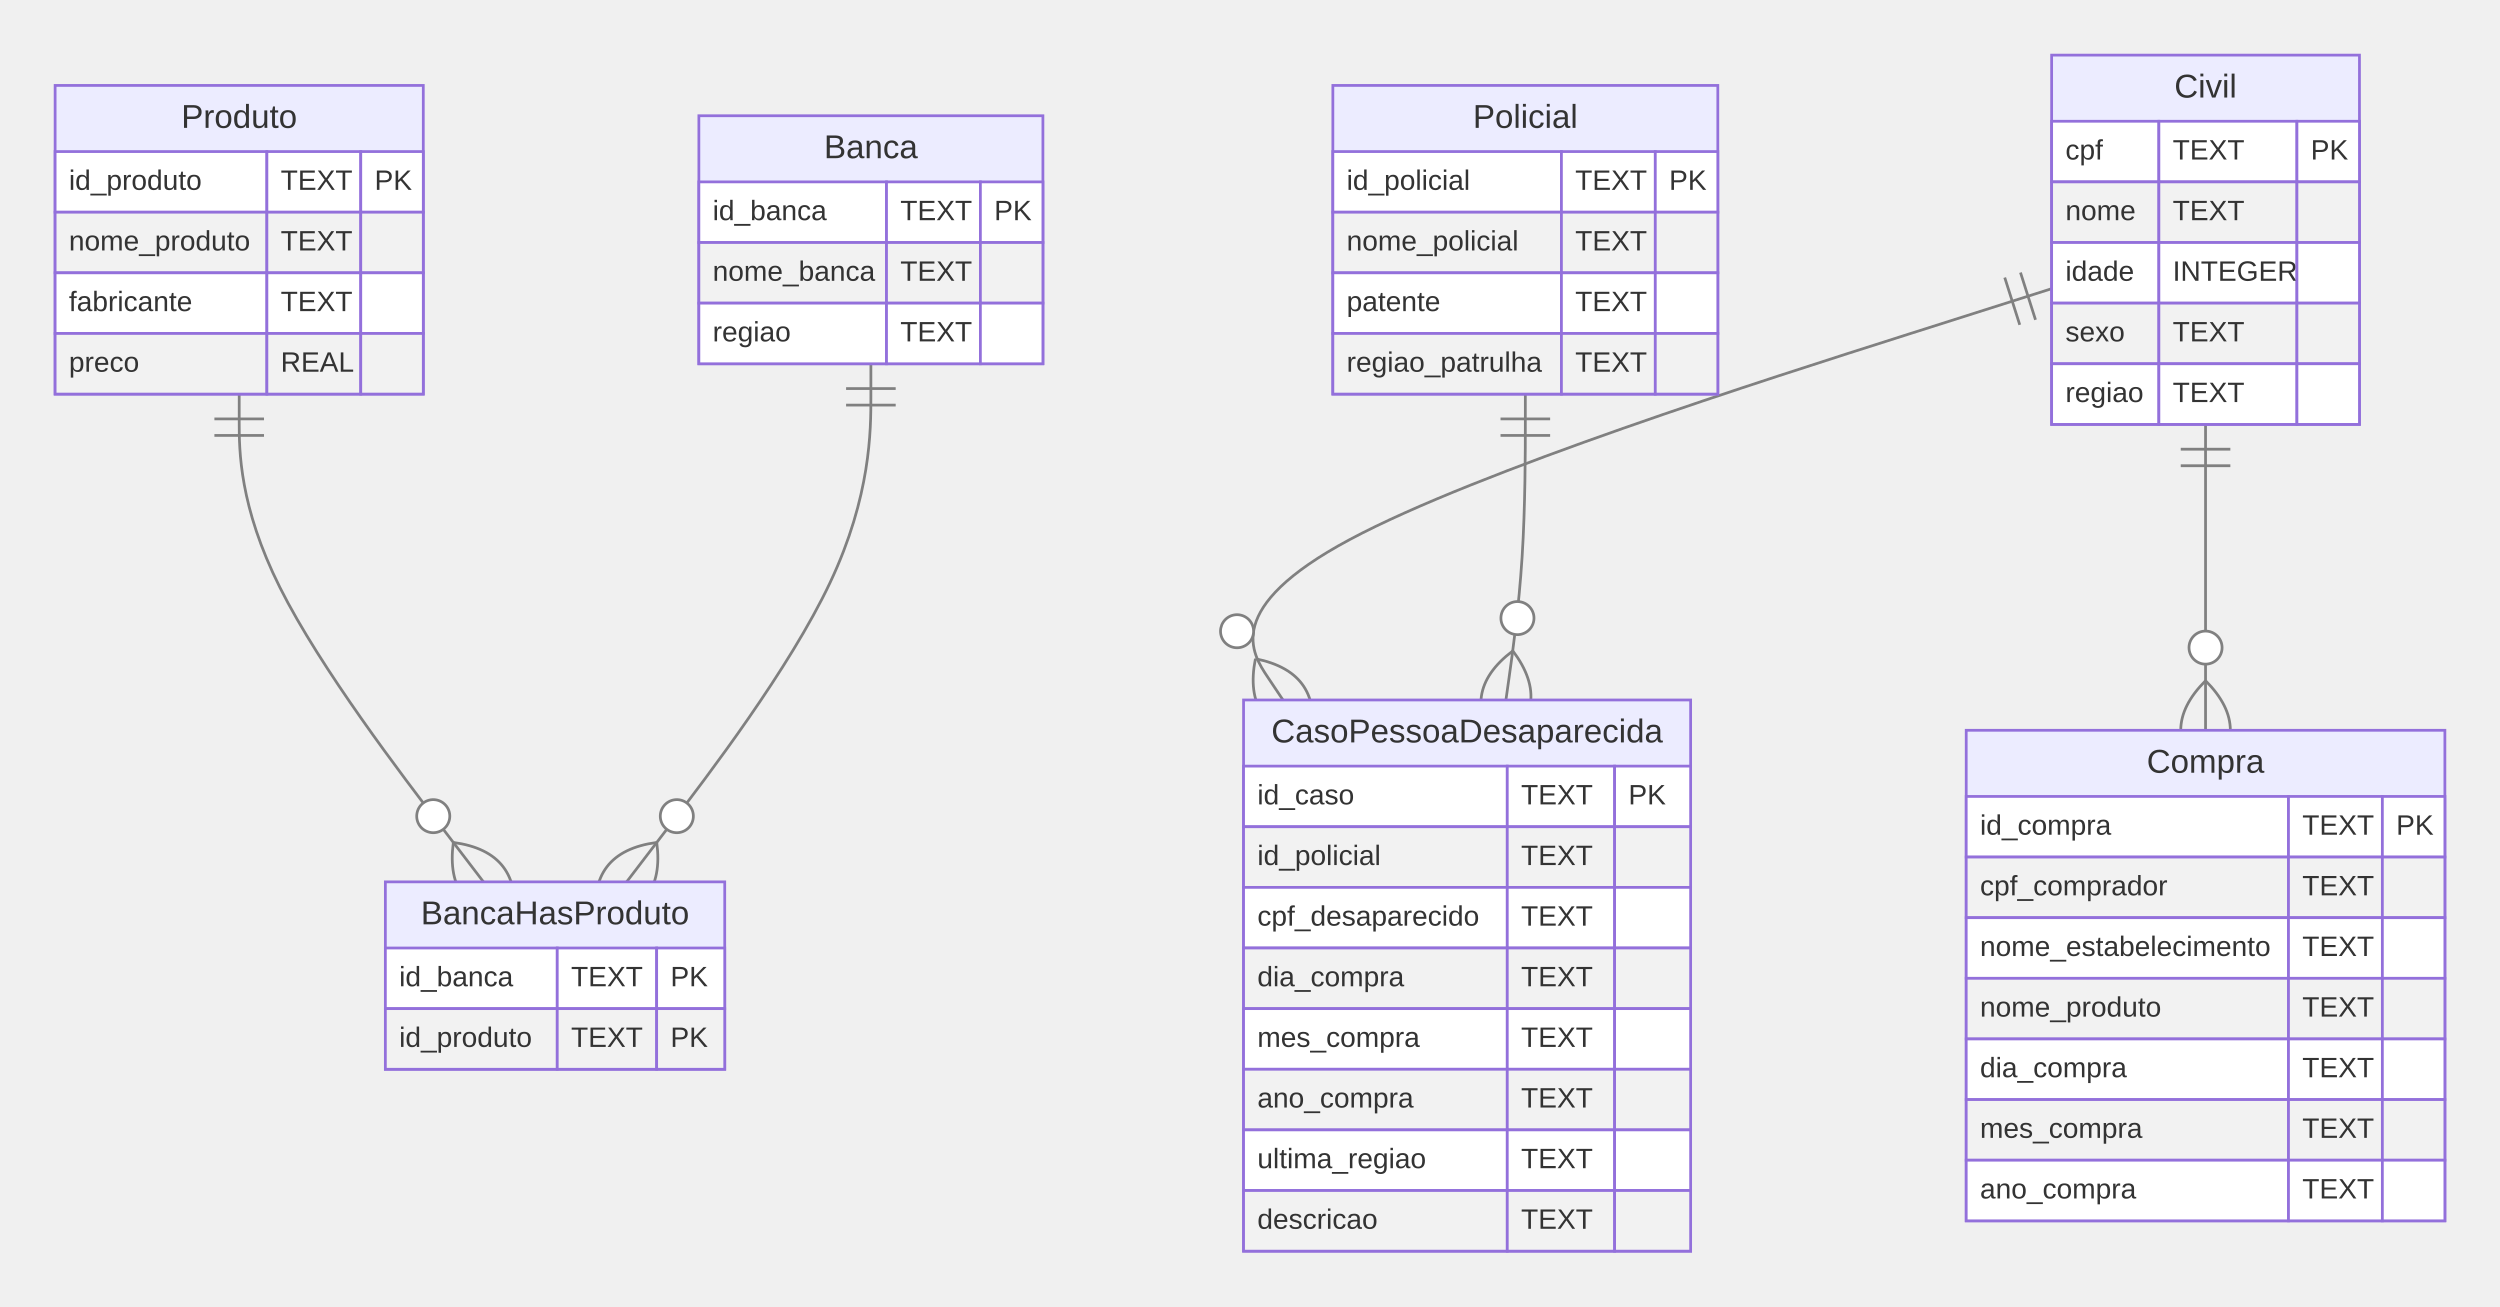
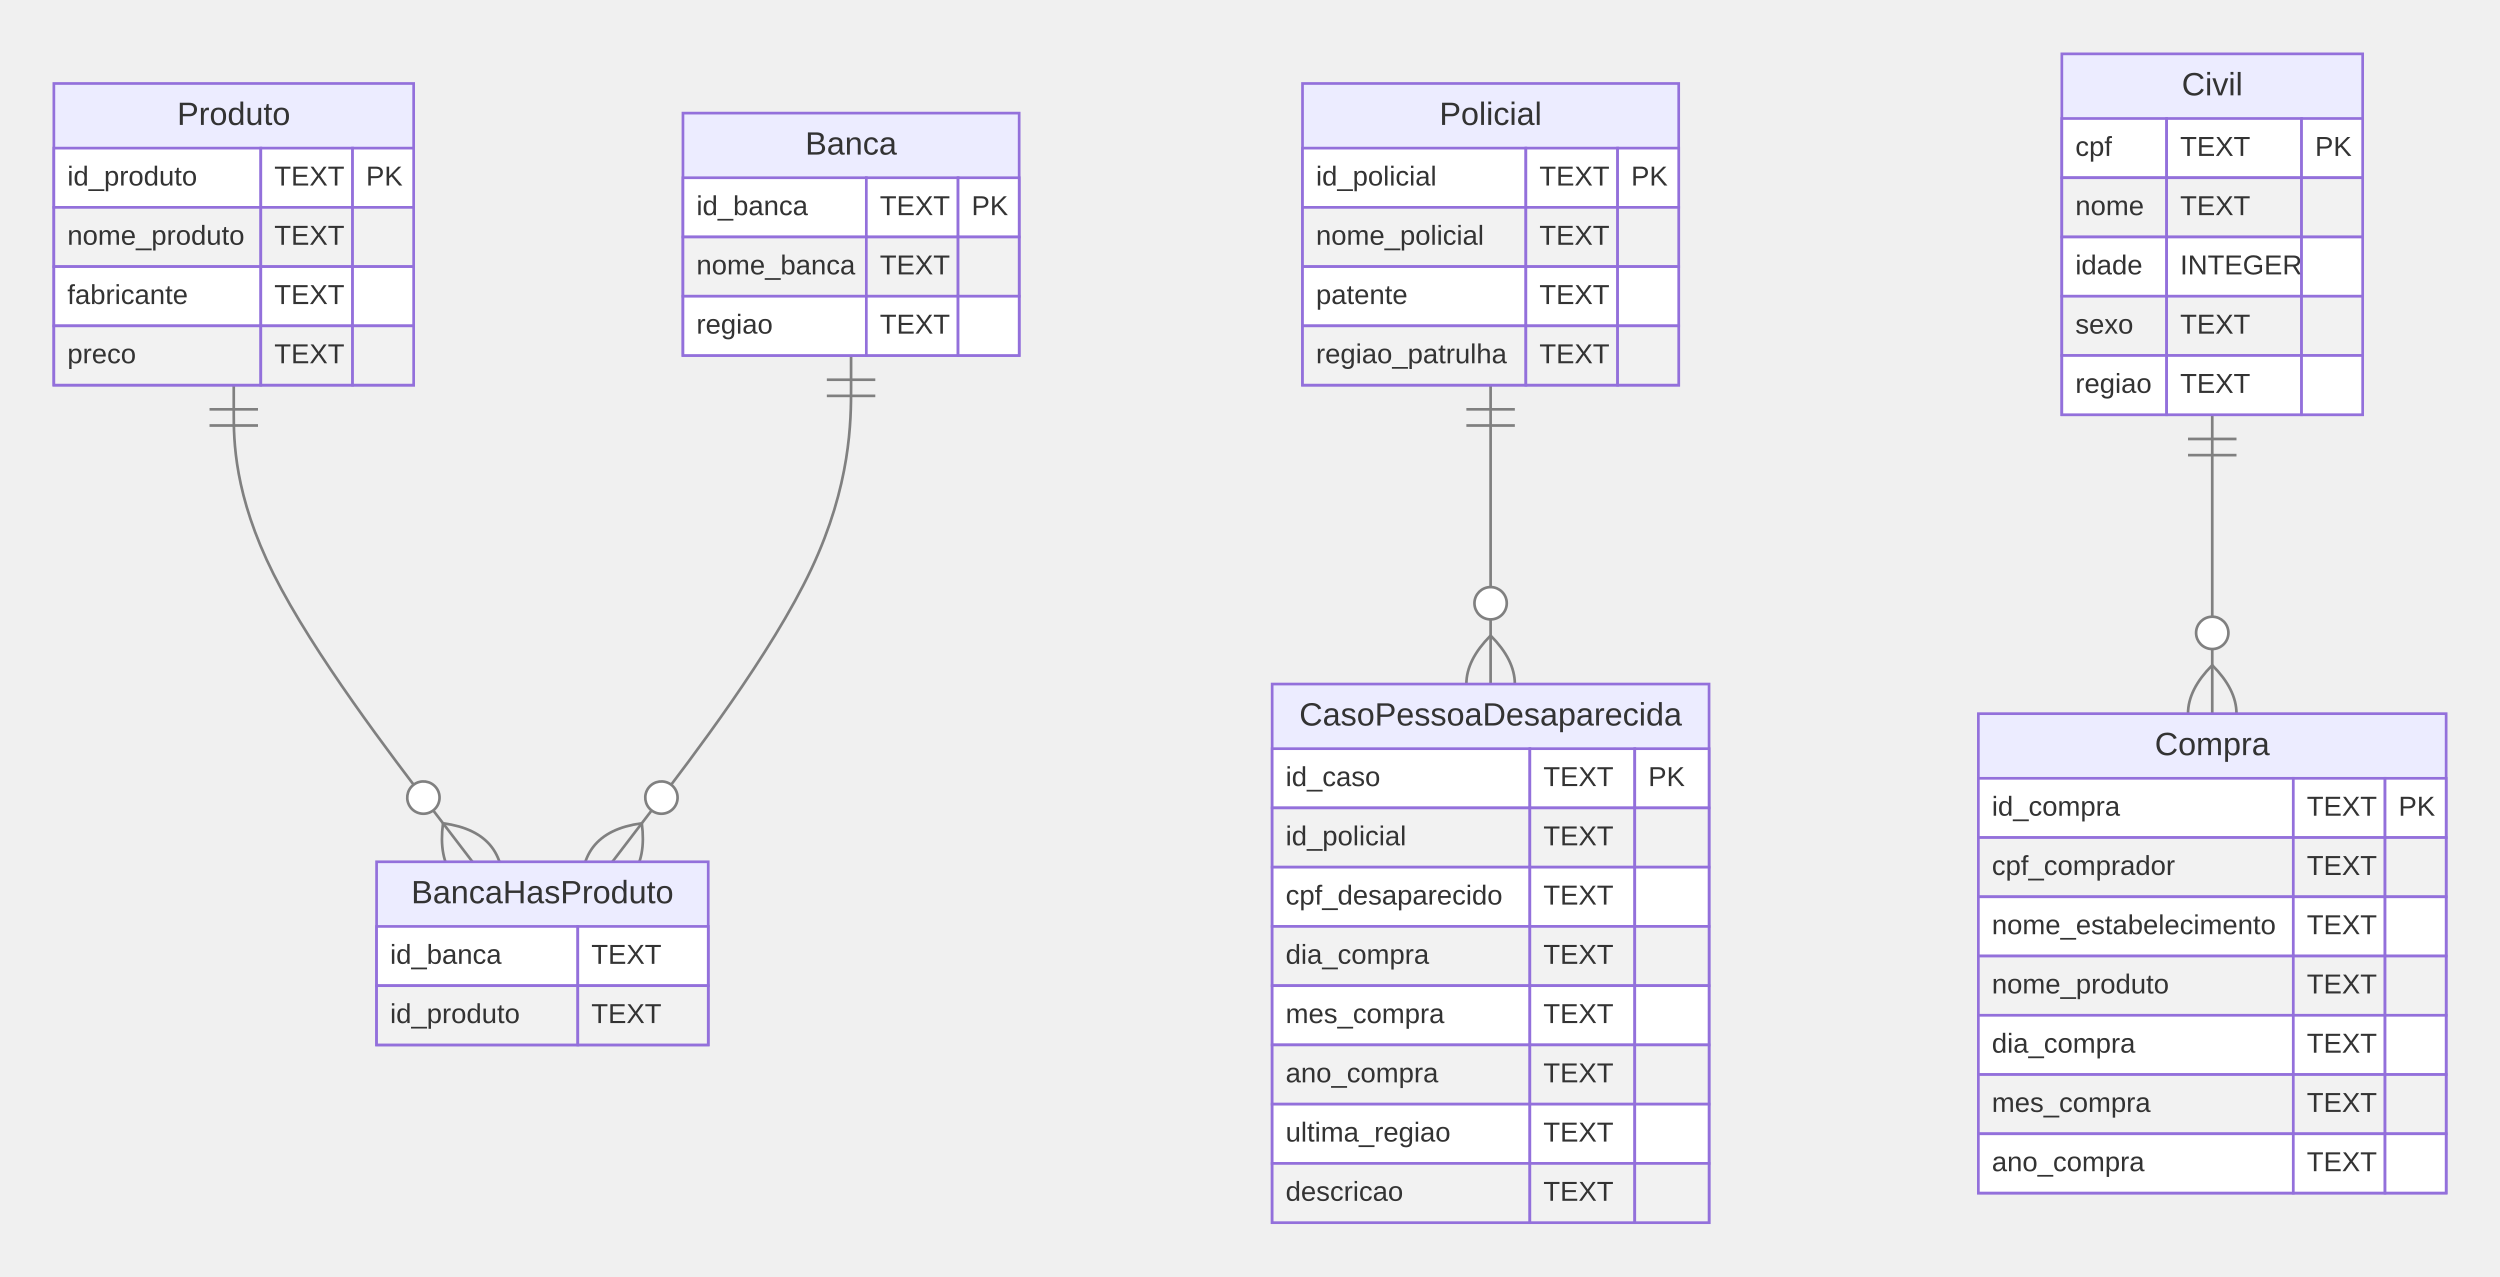
- <svg xmlns="http://www.w3.org/2000/svg" aria-roledescription="er" role="graphics-document document" viewBox="0 0 907.17 474" style="max-width: 907.17px;" width="100%" id="mermaid-1718038043546">
-   <style>#mermaid-1718038043546{font-family:"trebuchet ms",verdana,arial,sans-serif;font-size:16px;fill:#333;}#mermaid-1718038043546 .error-icon{fill:#552222;}#mermaid-1718038043546 .error-text{fill:#552222;stroke:#552222;}#mermaid-1718038043546 .edge-thickness-normal{stroke-width:2px;}#mermaid-1718038043546 .edge-thickness-thick{stroke-width:3.5px;}#mermaid-1718038043546 .edge-pattern-solid{stroke-dasharray:0;}#mermaid-1718038043546 .edge-pattern-dashed{stroke-dasharray:3;}#mermaid-1718038043546 .edge-pattern-dotted{stroke-dasharray:2;}#mermaid-1718038043546 .marker{fill:#333333;stroke:#333333;}#mermaid-1718038043546 .marker.cross{stroke:#333333;}#mermaid-1718038043546 svg{font-family:"trebuchet ms",verdana,arial,sans-serif;font-size:16px;}#mermaid-1718038043546 .entityBox{fill:#ECECFF;stroke:#9370DB;}#mermaid-1718038043546 .attributeBoxOdd{fill:#ffffff;stroke:#9370DB;}#mermaid-1718038043546 .attributeBoxEven{fill:#f2f2f2;stroke:#9370DB;}#mermaid-1718038043546 .relationshipLabelBox{fill:hsl(80, 100%, 96.275%);opacity:0.7;background-color:hsl(80, 100%, 96.275%);}#mermaid-1718038043546 .relationshipLabelBox rect{opacity:0.5;}#mermaid-1718038043546 .relationshipLine{stroke:#333333;}#mermaid-1718038043546 .entityTitleText{text-anchor:middle;font-size:18px;fill:#333;}#mermaid-1718038043546 #MD_PARENT_START{fill:#f5f5f5!important;stroke:#333333!important;stroke-width:1;}#mermaid-1718038043546 #MD_PARENT_END{fill:#f5f5f5!important;stroke:#333333!important;stroke-width:1;}#mermaid-1718038043546 :root{--mermaid-font-family:"trebuchet ms",verdana,arial,sans-serif;}</style>
+ <svg xmlns="http://www.w3.org/2000/svg" aria-roledescription="er" role="graphics-document document" viewBox="0 0 928.302 474" style="max-width: 928.302px;" width="100%" id="mermaid-1718117311743">
+   <style>#mermaid-1718117311743{font-family:"trebuchet ms",verdana,arial,sans-serif;font-size:16px;fill:#333;}#mermaid-1718117311743 .error-icon{fill:#552222;}#mermaid-1718117311743 .error-text{fill:#552222;stroke:#552222;}#mermaid-1718117311743 .edge-thickness-normal{stroke-width:2px;}#mermaid-1718117311743 .edge-thickness-thick{stroke-width:3.5px;}#mermaid-1718117311743 .edge-pattern-solid{stroke-dasharray:0;}#mermaid-1718117311743 .edge-pattern-dashed{stroke-dasharray:3;}#mermaid-1718117311743 .edge-pattern-dotted{stroke-dasharray:2;}#mermaid-1718117311743 .marker{fill:#333333;stroke:#333333;}#mermaid-1718117311743 .marker.cross{stroke:#333333;}#mermaid-1718117311743 svg{font-family:"trebuchet ms",verdana,arial,sans-serif;font-size:16px;}#mermaid-1718117311743 .entityBox{fill:#ECECFF;stroke:#9370DB;}#mermaid-1718117311743 .attributeBoxOdd{fill:#ffffff;stroke:#9370DB;}#mermaid-1718117311743 .attributeBoxEven{fill:#f2f2f2;stroke:#9370DB;}#mermaid-1718117311743 .relationshipLabelBox{fill:hsl(80, 100%, 96.275%);opacity:0.7;background-color:hsl(80, 100%, 96.275%);}#mermaid-1718117311743 .relationshipLabelBox rect{opacity:0.5;}#mermaid-1718117311743 .relationshipLine{stroke:#333333;}#mermaid-1718117311743 .entityTitleText{text-anchor:middle;font-size:18px;fill:#333;}#mermaid-1718117311743 #MD_PARENT_START{fill:#f5f5f5!important;stroke:#333333!important;stroke-width:1;}#mermaid-1718117311743 #MD_PARENT_END{fill:#f5f5f5!important;stroke:#333333!important;stroke-width:1;}#mermaid-1718117311743 :root{--mermaid-font-family:"trebuchet ms",verdana,arial,sans-serif;}</style>
  <g />
  <defs>
    <marker orient="auto" markerHeight="240" markerWidth="190" refY="7" refX="0" id="MD_PARENT_START">
      <path d="M 18,7 L9,13 L1,7 L9,1 Z" />
    </marker>
  </defs>
  <defs>
    <marker orient="auto" markerHeight="28" markerWidth="20" refY="7" refX="19" id="MD_PARENT_END">
      <path d="M 18,7 L9,13 L1,7 L9,1 Z" />
    </marker>
  </defs>
  <defs>
    <marker orient="auto" markerHeight="18" markerWidth="18" refY="9" refX="0" id="ONLY_ONE_START">
      <path d="M9,0 L9,18 M15,0 L15,18" fill="none" stroke="gray" />
    </marker>
  </defs>
  <defs>
    <marker orient="auto" markerHeight="18" markerWidth="18" refY="9" refX="18" id="ONLY_ONE_END">
      <path d="M3,0 L3,18 M9,0 L9,18" fill="none" stroke="gray" />
    </marker>
  </defs>
  <defs>
    <marker orient="auto" markerHeight="18" markerWidth="30" refY="9" refX="0" id="ZERO_OR_ONE_START">
      <circle r="6" cy="9" cx="21" fill="white" stroke="gray" />
      <path d="M9,0 L9,18" fill="none" stroke="gray" />
    </marker>
  </defs>
  <defs>
    <marker orient="auto" markerHeight="18" markerWidth="30" refY="9" refX="30" id="ZERO_OR_ONE_END">
      <circle r="6" cy="9" cx="9" fill="white" stroke="gray" />
      <path d="M21,0 L21,18" fill="none" stroke="gray" />
    </marker>
  </defs>
  <defs>
    <marker orient="auto" markerHeight="36" markerWidth="45" refY="18" refX="18" id="ONE_OR_MORE_START">
      <path d="M0,18 Q 18,0 36,18 Q 18,36 0,18 M42,9 L42,27" fill="none" stroke="gray" />
    </marker>
  </defs>
  <defs>
    <marker orient="auto" markerHeight="36" markerWidth="45" refY="18" refX="27" id="ONE_OR_MORE_END">
      <path d="M3,9 L3,27 M9,18 Q27,0 45,18 Q27,36 9,18" fill="none" stroke="gray" />
    </marker>
  </defs>
  <defs>
    <marker orient="auto" markerHeight="36" markerWidth="57" refY="18" refX="18" id="ZERO_OR_MORE_START">
      <circle r="6" cy="18" cx="48" fill="white" stroke="gray" />
      <path d="M0,18 Q18,0 36,18 Q18,36 0,18" fill="none" stroke="gray" />
    </marker>
  </defs>
  <defs>
    <marker orient="auto" markerHeight="36" markerWidth="57" refY="18" refX="39" id="ZERO_OR_MORE_END">
      <circle r="6" cy="18" cx="9" fill="white" stroke="gray" />
      <path d="M21,18 Q39,0 57,18 Q39,36 21,18" fill="none" stroke="gray" />
    </marker>
  </defs>
-   <path style="stroke: gray; fill: none;" marker-start="url(#ONLY_ONE_START)" marker-end="url(#ZERO_OR_MORE_END)" d="M800.322,154L800.322,162.333C800.322,170.667,800.322,187.333,800.322,205.833C800.322,224.333,800.322,244.667,800.322,254.833L800.322,265" class="er relationshipLine" />
+   <path style="stroke: gray; fill: none;" marker-start="url(#ONLY_ONE_START)" marker-end="url(#ZERO_OR_MORE_END)" d="M821.455,154L821.455,162.333C821.455,170.667,821.455,187.333,821.455,205.833C821.455,224.333,821.455,244.667,821.455,254.833L821.455,265" class="er relationshipLine" />
  <path style="stroke: gray; fill: none;" marker-start="url(#ONLY_ONE_START)" marker-end="url(#ZERO_OR_MORE_END)" d="M86.799,143L86.799,153.167C86.799,163.333,86.799,183.667,101.57,213.167C116.342,242.667,145.886,281.333,160.658,300.667L175.43,320" class="er relationshipLine" />
  <path style="stroke: gray; fill: none;" marker-start="url(#ONLY_ONE_START)" marker-end="url(#ZERO_OR_MORE_END)" d="M316.018,132L316.018,144C316.018,156,316.018,180,301.246,211.333C286.474,242.667,256.93,281.333,242.158,300.667L227.386,320" class="er relationshipLine" />
-   <path style="stroke: gray; fill: none;" marker-start="url(#ONLY_ONE_START)" marker-end="url(#ZERO_OR_MORE_END)" d="M744.473,104.748L692.42,121.29C640.366,137.832,536.259,170.916,489.772,195.791C443.286,220.667,454.42,237.333,459.988,245.667L465.555,254" class="er relationshipLine" />
-   <path style="stroke: gray; fill: none;" marker-start="url(#ONLY_ONE_START)" marker-end="url(#ZERO_OR_MORE_END)" d="M553.494,143L553.494,153.167C553.494,163.333,553.494,183.667,552.32,202.167C551.146,220.667,548.798,237.333,547.624,245.667L546.45,254" class="er relationshipLine" />
+   <path style="stroke: gray; fill: none;" marker-start="url(#ONLY_ONE_START)" marker-end="url(#ZERO_OR_MORE_END)" d="M553.494,143L553.494,153.167C553.494,163.333,553.494,183.667,553.494,202.167C553.494,220.667,553.494,237.333,553.494,245.667L553.494,254" class="er relationshipLine" />
  <g transform="translate(253.597,42 )" id="entity-Banca-3b16b134-4c44-59a4-8df2-2fe32b88624b">
    <rect height="90" width="124.841" y="0" x="0" class="er entityBox" />
    <text transform="translate(62.4207,12)" style="dominant-baseline: middle; text-anchor: middle; font-size: 12px;" y="0" x="0" id="text-entity-Banca-3b16b134-4c44-59a4-8df2-2fe32b88624b" class="er entityLabel">Banca</text>
    <rect height="22" width="68.091" y="24" x="0" class="er attributeBoxOdd" />
    <text transform="translate(5,35)" style="dominant-baseline: middle; font-size: 10.2px;" y="0" x="0" id="text-entity-Banca-3b16b134-4c44-59a4-8df2-2fe32b88624b-attr-1-type" class="er entityLabel">id_banca</text>
    <rect height="22" width="34.063" y="24" x="68.091" class="er attributeBoxOdd" />
    <text transform="translate(73.09065,35)" style="dominant-baseline: middle; font-size: 10.2px;" y="0" x="0" id="text-entity-Banca-3b16b134-4c44-59a4-8df2-2fe32b88624b-attr-1-name" class="er entityLabel">TEXT</text>
    <rect height="22" width="22.688" y="24" x="102.154" class="er attributeBoxOdd" />
    <text transform="translate(107.1537,35)" style="dominant-baseline: middle; font-size: 10.2px;" y="0" x="0" id="text-entity-Banca-3b16b134-4c44-59a4-8df2-2fe32b88624b-attr-1-key" class="er entityLabel">PK</text>
    <rect height="22" width="68.091" y="46" x="0" class="er attributeBoxEven" />
    <text transform="translate(5,57)" style="dominant-baseline: middle; font-size: 10.2px;" y="0" x="0" id="text-entity-Banca-3b16b134-4c44-59a4-8df2-2fe32b88624b-attr-2-type" class="er entityLabel">nome_banca</text>
    <rect height="22" width="34.063" y="46" x="68.091" class="er attributeBoxEven" />
    <text transform="translate(73.09065,57)" style="dominant-baseline: middle; font-size: 10.2px;" y="0" x="0" id="text-entity-Banca-3b16b134-4c44-59a4-8df2-2fe32b88624b-attr-2-name" class="er entityLabel">TEXT</text>
    <rect height="22" width="22.688" y="46" x="102.154" class="er attributeBoxEven" />
    <text transform="translate(107.1537,57)" style="dominant-baseline: middle; font-size: 10.2px;" y="0" x="0" id="text-entity-Banca-3b16b134-4c44-59a4-8df2-2fe32b88624b-attr-2-key" class="er entityLabel" />
    <rect height="22" width="68.091" y="68" x="0" class="er attributeBoxOdd" />
    <text transform="translate(5,79)" style="dominant-baseline: middle; font-size: 10.2px;" y="0" x="0" id="text-entity-Banca-3b16b134-4c44-59a4-8df2-2fe32b88624b-attr-3-type" class="er entityLabel">regiao</text>
    <rect height="22" width="34.063" y="68" x="68.091" class="er attributeBoxOdd" />
    <text transform="translate(73.09065,79)" style="dominant-baseline: middle; font-size: 10.2px;" y="0" x="0" id="text-entity-Banca-3b16b134-4c44-59a4-8df2-2fe32b88624b-attr-3-name" class="er entityLabel">TEXT</text>
    <rect height="22" width="22.688" y="68" x="102.154" class="er attributeBoxOdd" />
    <text transform="translate(107.1537,79)" style="dominant-baseline: middle; font-size: 10.2px;" y="0" x="0" id="text-entity-Banca-3b16b134-4c44-59a4-8df2-2fe32b88624b-attr-3-key" class="er entityLabel" />
  </g>
  <g transform="translate(20,31 )" id="entity-Produto-912dcf5c-6bdf-52d4-a960-09ae855ca7b5">
    <rect height="112" width="133.597" y="0" x="0" class="er entityBox" />
    <text transform="translate(66.79852,12)" style="dominant-baseline: middle; text-anchor: middle; font-size: 12px;" y="0" x="0" id="text-entity-Produto-912dcf5c-6bdf-52d4-a960-09ae855ca7b5" class="er entityLabel">Produto</text>
    <rect height="22" width="76.846" y="24" x="0" class="er attributeBoxOdd" />
    <text transform="translate(5,35)" style="dominant-baseline: middle; font-size: 10.2px;" y="0" x="0" id="text-entity-Produto-912dcf5c-6bdf-52d4-a960-09ae855ca7b5-attr-1-type" class="er entityLabel">id_produto</text>
    <rect height="22" width="34.063" y="24" x="76.846" class="er attributeBoxOdd" />
    <text transform="translate(81.8463,35)" style="dominant-baseline: middle; font-size: 10.2px;" y="0" x="0" id="text-entity-Produto-912dcf5c-6bdf-52d4-a960-09ae855ca7b5-attr-1-name" class="er entityLabel">TEXT</text>
    <rect height="22" width="22.688" y="24" x="110.909" class="er attributeBoxOdd" />
    <text transform="translate(115.9094,35)" style="dominant-baseline: middle; font-size: 10.2px;" y="0" x="0" id="text-entity-Produto-912dcf5c-6bdf-52d4-a960-09ae855ca7b5-attr-1-key" class="er entityLabel">PK</text>
    <rect height="22" width="76.846" y="46" x="0" class="er attributeBoxEven" />
    <text transform="translate(5,57)" style="dominant-baseline: middle; font-size: 10.2px;" y="0" x="0" id="text-entity-Produto-912dcf5c-6bdf-52d4-a960-09ae855ca7b5-attr-2-type" class="er entityLabel">nome_produto</text>
    <rect height="22" width="34.063" y="46" x="76.846" class="er attributeBoxEven" />
    <text transform="translate(81.8463,57)" style="dominant-baseline: middle; font-size: 10.2px;" y="0" x="0" id="text-entity-Produto-912dcf5c-6bdf-52d4-a960-09ae855ca7b5-attr-2-name" class="er entityLabel">TEXT</text>
    <rect height="22" width="22.688" y="46" x="110.909" class="er attributeBoxEven" />
    <text transform="translate(115.9094,57)" style="dominant-baseline: middle; font-size: 10.2px;" y="0" x="0" id="text-entity-Produto-912dcf5c-6bdf-52d4-a960-09ae855ca7b5-attr-2-key" class="er entityLabel" />
    <rect height="22" width="76.846" y="68" x="0" class="er attributeBoxOdd" />
    <text transform="translate(5,79)" style="dominant-baseline: middle; font-size: 10.2px;" y="0" x="0" id="text-entity-Produto-912dcf5c-6bdf-52d4-a960-09ae855ca7b5-attr-3-type" class="er entityLabel">fabricante</text>
    <rect height="22" width="34.063" y="68" x="76.846" class="er attributeBoxOdd" />
    <text transform="translate(81.8463,79)" style="dominant-baseline: middle; font-size: 10.2px;" y="0" x="0" id="text-entity-Produto-912dcf5c-6bdf-52d4-a960-09ae855ca7b5-attr-3-name" class="er entityLabel">TEXT</text>
    <rect height="22" width="22.688" y="68" x="110.909" class="er attributeBoxOdd" />
    <text transform="translate(115.9094,79)" style="dominant-baseline: middle; font-size: 10.2px;" y="0" x="0" id="text-entity-Produto-912dcf5c-6bdf-52d4-a960-09ae855ca7b5-attr-3-key" class="er entityLabel" />
    <rect height="22" width="76.846" y="90" x="0" class="er attributeBoxEven" />
    <text transform="translate(5,101)" style="dominant-baseline: middle; font-size: 10.2px;" y="0" x="0" id="text-entity-Produto-912dcf5c-6bdf-52d4-a960-09ae855ca7b5-attr-4-type" class="er entityLabel">preco</text>
    <rect height="22" width="34.063" y="90" x="76.846" class="er attributeBoxEven" />
-     <text transform="translate(81.8463,101)" style="dominant-baseline: middle; font-size: 10.2px;" y="0" x="0" id="text-entity-Produto-912dcf5c-6bdf-52d4-a960-09ae855ca7b5-attr-4-name" class="er entityLabel">REAL</text>
+     <text transform="translate(81.8463,101)" style="dominant-baseline: middle; font-size: 10.2px;" y="0" x="0" id="text-entity-Produto-912dcf5c-6bdf-52d4-a960-09ae855ca7b5-attr-4-name" class="er entityLabel">TEXT</text>
    <rect height="22" width="22.688" y="90" x="110.909" class="er attributeBoxEven" />
    <text transform="translate(115.9094,101)" style="dominant-baseline: middle; font-size: 10.2px;" y="0" x="0" id="text-entity-Produto-912dcf5c-6bdf-52d4-a960-09ae855ca7b5-attr-4-key" class="er entityLabel" />
  </g>
  <g transform="translate(483.6476,31 )" id="entity-Policial-b36d200b-abdc-5986-ac24-76ef2e776174">
    <rect height="112" width="139.693" y="0" x="0" class="er entityBox" />
    <text transform="translate(69.84656,12)" style="dominant-baseline: middle; text-anchor: middle; font-size: 12px;" y="0" x="0" id="text-entity-Policial-b36d200b-abdc-5986-ac24-76ef2e776174" class="er entityLabel">Policial</text>
    <rect height="22" width="82.942" y="24" x="0" class="er attributeBoxOdd" />
    <text transform="translate(5,35)" style="dominant-baseline: middle; font-size: 10.2px;" y="0" x="0" id="text-entity-Policial-b36d200b-abdc-5986-ac24-76ef2e776174-attr-1-type" class="er entityLabel">id_policial</text>
    <rect height="22" width="34.063" y="24" x="82.942" class="er attributeBoxOdd" />
    <text transform="translate(87.94237,35)" style="dominant-baseline: middle; font-size: 10.2px;" y="0" x="0" id="text-entity-Policial-b36d200b-abdc-5986-ac24-76ef2e776174-attr-1-name" class="er entityLabel">TEXT</text>
    <rect height="22" width="22.688" y="24" x="117.005" class="er attributeBoxOdd" />
    <text transform="translate(122.0054,35)" style="dominant-baseline: middle; font-size: 10.2px;" y="0" x="0" id="text-entity-Policial-b36d200b-abdc-5986-ac24-76ef2e776174-attr-1-key" class="er entityLabel">PK</text>
    <rect height="22" width="82.942" y="46" x="0" class="er attributeBoxEven" />
    <text transform="translate(5,57)" style="dominant-baseline: middle; font-size: 10.2px;" y="0" x="0" id="text-entity-Policial-b36d200b-abdc-5986-ac24-76ef2e776174-attr-2-type" class="er entityLabel">nome_policial</text>
    <rect height="22" width="34.063" y="46" x="82.942" class="er attributeBoxEven" />
    <text transform="translate(87.94237,57)" style="dominant-baseline: middle; font-size: 10.2px;" y="0" x="0" id="text-entity-Policial-b36d200b-abdc-5986-ac24-76ef2e776174-attr-2-name" class="er entityLabel">TEXT</text>
    <rect height="22" width="22.688" y="46" x="117.005" class="er attributeBoxEven" />
    <text transform="translate(122.0054,57)" style="dominant-baseline: middle; font-size: 10.2px;" y="0" x="0" id="text-entity-Policial-b36d200b-abdc-5986-ac24-76ef2e776174-attr-2-key" class="er entityLabel" />
    <rect height="22" width="82.942" y="68" x="0" class="er attributeBoxOdd" />
    <text transform="translate(5,79)" style="dominant-baseline: middle; font-size: 10.2px;" y="0" x="0" id="text-entity-Policial-b36d200b-abdc-5986-ac24-76ef2e776174-attr-3-type" class="er entityLabel">patente</text>
    <rect height="22" width="34.063" y="68" x="82.942" class="er attributeBoxOdd" />
    <text transform="translate(87.94237,79)" style="dominant-baseline: middle; font-size: 10.2px;" y="0" x="0" id="text-entity-Policial-b36d200b-abdc-5986-ac24-76ef2e776174-attr-3-name" class="er entityLabel">TEXT</text>
    <rect height="22" width="22.688" y="68" x="117.005" class="er attributeBoxOdd" />
    <text transform="translate(122.0054,79)" style="dominant-baseline: middle; font-size: 10.2px;" y="0" x="0" id="text-entity-Policial-b36d200b-abdc-5986-ac24-76ef2e776174-attr-3-key" class="er entityLabel" />
    <rect height="22" width="82.942" y="90" x="0" class="er attributeBoxEven" />
    <text transform="translate(5,101)" style="dominant-baseline: middle; font-size: 10.2px;" y="0" x="0" id="text-entity-Policial-b36d200b-abdc-5986-ac24-76ef2e776174-attr-4-type" class="er entityLabel">regiao_patrulha</text>
    <rect height="22" width="34.063" y="90" x="82.942" class="er attributeBoxEven" />
    <text transform="translate(87.94237,101)" style="dominant-baseline: middle; font-size: 10.2px;" y="0" x="0" id="text-entity-Policial-b36d200b-abdc-5986-ac24-76ef2e776174-attr-4-name" class="er entityLabel">TEXT</text>
    <rect height="22" width="22.688" y="90" x="117.005" class="er attributeBoxEven" />
    <text transform="translate(122.0054,101)" style="dominant-baseline: middle; font-size: 10.2px;" y="0" x="0" id="text-entity-Policial-b36d200b-abdc-5986-ac24-76ef2e776174-attr-4-key" class="er entityLabel" />
  </g>
-   <g transform="translate(744.4733,20 )" id="entity-Civil-031beb71-c2d2-5c1b-87bd-8ae497f72221">
+   <g transform="translate(765.6058,20 )" id="entity-Civil-031beb71-c2d2-5c1b-87bd-8ae497f72221">
    <rect height="134" width="111.698" y="0" x="0" class="er entityBox" />
    <text transform="translate(55.84898,12)" style="dominant-baseline: middle; text-anchor: middle; font-size: 12px;" y="0" x="0" id="text-entity-Civil-031beb71-c2d2-5c1b-87bd-8ae497f72221" class="er entityLabel">Civil</text>
    <rect height="22" width="38.915" y="24" x="0" class="er attributeBoxOdd" />
    <text transform="translate(5,35)" style="dominant-baseline: middle; font-size: 10.2px;" y="0" x="0" id="text-entity-Civil-031beb71-c2d2-5c1b-87bd-8ae497f72221-attr-1-type" class="er entityLabel">cpf</text>
    <rect height="22" width="50.095" y="24" x="38.915" class="er attributeBoxOdd" />
    <text transform="translate(43.9151,35)" style="dominant-baseline: middle; font-size: 10.2px;" y="0" x="0" id="text-entity-Civil-031beb71-c2d2-5c1b-87bd-8ae497f72221-attr-1-name" class="er entityLabel">TEXT</text>
    <rect height="22" width="22.688" y="24" x="89.01" class="er attributeBoxOdd" />
    <text transform="translate(94.01027,35)" style="dominant-baseline: middle; font-size: 10.2px;" y="0" x="0" id="text-entity-Civil-031beb71-c2d2-5c1b-87bd-8ae497f72221-attr-1-key" class="er entityLabel">PK</text>
    <rect height="22" width="38.915" y="46" x="0" class="er attributeBoxEven" />
    <text transform="translate(5,57)" style="dominant-baseline: middle; font-size: 10.2px;" y="0" x="0" id="text-entity-Civil-031beb71-c2d2-5c1b-87bd-8ae497f72221-attr-2-type" class="er entityLabel">nome</text>
    <rect height="22" width="50.095" y="46" x="38.915" class="er attributeBoxEven" />
    <text transform="translate(43.9151,57)" style="dominant-baseline: middle; font-size: 10.2px;" y="0" x="0" id="text-entity-Civil-031beb71-c2d2-5c1b-87bd-8ae497f72221-attr-2-name" class="er entityLabel">TEXT</text>
    <rect height="22" width="22.688" y="46" x="89.01" class="er attributeBoxEven" />
    <text transform="translate(94.01027,57)" style="dominant-baseline: middle; font-size: 10.2px;" y="0" x="0" id="text-entity-Civil-031beb71-c2d2-5c1b-87bd-8ae497f72221-attr-2-key" class="er entityLabel" />
    <rect height="22" width="38.915" y="68" x="0" class="er attributeBoxOdd" />
    <text transform="translate(5,79)" style="dominant-baseline: middle; font-size: 10.2px;" y="0" x="0" id="text-entity-Civil-031beb71-c2d2-5c1b-87bd-8ae497f72221-attr-3-type" class="er entityLabel">idade</text>
    <rect height="22" width="50.095" y="68" x="38.915" class="er attributeBoxOdd" />
    <text transform="translate(43.9151,79)" style="dominant-baseline: middle; font-size: 10.2px;" y="0" x="0" id="text-entity-Civil-031beb71-c2d2-5c1b-87bd-8ae497f72221-attr-3-name" class="er entityLabel">INTEGER</text>
    <rect height="22" width="22.688" y="68" x="89.01" class="er attributeBoxOdd" />
    <text transform="translate(94.01027,79)" style="dominant-baseline: middle; font-size: 10.2px;" y="0" x="0" id="text-entity-Civil-031beb71-c2d2-5c1b-87bd-8ae497f72221-attr-3-key" class="er entityLabel" />
    <rect height="22" width="38.915" y="90" x="0" class="er attributeBoxEven" />
    <text transform="translate(5,101)" style="dominant-baseline: middle; font-size: 10.2px;" y="0" x="0" id="text-entity-Civil-031beb71-c2d2-5c1b-87bd-8ae497f72221-attr-4-type" class="er entityLabel">sexo</text>
    <rect height="22" width="50.095" y="90" x="38.915" class="er attributeBoxEven" />
    <text transform="translate(43.9151,101)" style="dominant-baseline: middle; font-size: 10.2px;" y="0" x="0" id="text-entity-Civil-031beb71-c2d2-5c1b-87bd-8ae497f72221-attr-4-name" class="er entityLabel">TEXT</text>
    <rect height="22" width="22.688" y="90" x="89.01" class="er attributeBoxEven" />
    <text transform="translate(94.01027,101)" style="dominant-baseline: middle; font-size: 10.2px;" y="0" x="0" id="text-entity-Civil-031beb71-c2d2-5c1b-87bd-8ae497f72221-attr-4-key" class="er entityLabel" />
    <rect height="22" width="38.915" y="112" x="0" class="er attributeBoxOdd" />
    <text transform="translate(5,123)" style="dominant-baseline: middle; font-size: 10.2px;" y="0" x="0" id="text-entity-Civil-031beb71-c2d2-5c1b-87bd-8ae497f72221-attr-5-type" class="er entityLabel">regiao</text>
    <rect height="22" width="50.095" y="112" x="38.915" class="er attributeBoxOdd" />
    <text transform="translate(43.9151,123)" style="dominant-baseline: middle; font-size: 10.2px;" y="0" x="0" id="text-entity-Civil-031beb71-c2d2-5c1b-87bd-8ae497f72221-attr-5-name" class="er entityLabel">TEXT</text>
    <rect height="22" width="22.688" y="112" x="89.01" class="er attributeBoxOdd" />
    <text transform="translate(94.01027,123)" style="dominant-baseline: middle; font-size: 10.2px;" y="0" x="0" id="text-entity-Civil-031beb71-c2d2-5c1b-87bd-8ae497f72221-attr-5-key" class="er entityLabel" />
  </g>
-   <g transform="translate(713.4749,265 )" id="entity-Compra-7a3e4342-9ca5-5899-a3ae-7989b92da001">
+   <g transform="translate(734.6074,265 )" id="entity-Compra-7a3e4342-9ca5-5899-a3ae-7989b92da001">
    <rect height="178" width="173.695" y="0" x="0" class="er entityBox" />
    <text transform="translate(86.84736,12)" style="dominant-baseline: middle; text-anchor: middle; font-size: 12px;" y="0" x="0" id="text-entity-Compra-7a3e4342-9ca5-5899-a3ae-7989b92da001" class="er entityLabel">Compra</text>
    <rect height="22" width="116.944" y="24" x="0" class="er attributeBoxOdd" />
    <text transform="translate(5,35)" style="dominant-baseline: middle; font-size: 10.2px;" y="0" x="0" id="text-entity-Compra-7a3e4342-9ca5-5899-a3ae-7989b92da001-attr-1-type" class="er entityLabel">id_compra</text>
    <rect height="22" width="34.063" y="24" x="116.944" class="er attributeBoxOdd" />
    <text transform="translate(121.944,35)" style="dominant-baseline: middle; font-size: 10.2px;" y="0" x="0" id="text-entity-Compra-7a3e4342-9ca5-5899-a3ae-7989b92da001-attr-1-name" class="er entityLabel">TEXT</text>
    <rect height="22" width="22.688" y="24" x="151.007" class="er attributeBoxOdd" />
    <text transform="translate(156.007,35)" style="dominant-baseline: middle; font-size: 10.2px;" y="0" x="0" id="text-entity-Compra-7a3e4342-9ca5-5899-a3ae-7989b92da001-attr-1-key" class="er entityLabel">PK</text>
    <rect height="22" width="116.944" y="46" x="0" class="er attributeBoxEven" />
    <text transform="translate(5,57)" style="dominant-baseline: middle; font-size: 10.2px;" y="0" x="0" id="text-entity-Compra-7a3e4342-9ca5-5899-a3ae-7989b92da001-attr-2-type" class="er entityLabel">cpf_comprador</text>
    <rect height="22" width="34.063" y="46" x="116.944" class="er attributeBoxEven" />
    <text transform="translate(121.944,57)" style="dominant-baseline: middle; font-size: 10.2px;" y="0" x="0" id="text-entity-Compra-7a3e4342-9ca5-5899-a3ae-7989b92da001-attr-2-name" class="er entityLabel">TEXT</text>
    <rect height="22" width="22.688" y="46" x="151.007" class="er attributeBoxEven" />
    <text transform="translate(156.007,57)" style="dominant-baseline: middle; font-size: 10.2px;" y="0" x="0" id="text-entity-Compra-7a3e4342-9ca5-5899-a3ae-7989b92da001-attr-2-key" class="er entityLabel" />
    <rect height="22" width="116.944" y="68" x="0" class="er attributeBoxOdd" />
    <text transform="translate(5,79)" style="dominant-baseline: middle; font-size: 10.2px;" y="0" x="0" id="text-entity-Compra-7a3e4342-9ca5-5899-a3ae-7989b92da001-attr-3-type" class="er entityLabel">nome_estabelecimento</text>
    <rect height="22" width="34.063" y="68" x="116.944" class="er attributeBoxOdd" />
    <text transform="translate(121.944,79)" style="dominant-baseline: middle; font-size: 10.2px;" y="0" x="0" id="text-entity-Compra-7a3e4342-9ca5-5899-a3ae-7989b92da001-attr-3-name" class="er entityLabel">TEXT</text>
    <rect height="22" width="22.688" y="68" x="151.007" class="er attributeBoxOdd" />
    <text transform="translate(156.007,79)" style="dominant-baseline: middle; font-size: 10.2px;" y="0" x="0" id="text-entity-Compra-7a3e4342-9ca5-5899-a3ae-7989b92da001-attr-3-key" class="er entityLabel" />
    <rect height="22" width="116.944" y="90" x="0" class="er attributeBoxEven" />
    <text transform="translate(5,101)" style="dominant-baseline: middle; font-size: 10.2px;" y="0" x="0" id="text-entity-Compra-7a3e4342-9ca5-5899-a3ae-7989b92da001-attr-4-type" class="er entityLabel">nome_produto</text>
    <rect height="22" width="34.063" y="90" x="116.944" class="er attributeBoxEven" />
    <text transform="translate(121.944,101)" style="dominant-baseline: middle; font-size: 10.2px;" y="0" x="0" id="text-entity-Compra-7a3e4342-9ca5-5899-a3ae-7989b92da001-attr-4-name" class="er entityLabel">TEXT</text>
    <rect height="22" width="22.688" y="90" x="151.007" class="er attributeBoxEven" />
    <text transform="translate(156.007,101)" style="dominant-baseline: middle; font-size: 10.2px;" y="0" x="0" id="text-entity-Compra-7a3e4342-9ca5-5899-a3ae-7989b92da001-attr-4-key" class="er entityLabel" />
    <rect height="22" width="116.944" y="112" x="0" class="er attributeBoxOdd" />
    <text transform="translate(5,123)" style="dominant-baseline: middle; font-size: 10.2px;" y="0" x="0" id="text-entity-Compra-7a3e4342-9ca5-5899-a3ae-7989b92da001-attr-5-type" class="er entityLabel">dia_compra</text>
    <rect height="22" width="34.063" y="112" x="116.944" class="er attributeBoxOdd" />
    <text transform="translate(121.944,123)" style="dominant-baseline: middle; font-size: 10.2px;" y="0" x="0" id="text-entity-Compra-7a3e4342-9ca5-5899-a3ae-7989b92da001-attr-5-name" class="er entityLabel">TEXT</text>
    <rect height="22" width="22.688" y="112" x="151.007" class="er attributeBoxOdd" />
    <text transform="translate(156.007,123)" style="dominant-baseline: middle; font-size: 10.2px;" y="0" x="0" id="text-entity-Compra-7a3e4342-9ca5-5899-a3ae-7989b92da001-attr-5-key" class="er entityLabel" />
    <rect height="22" width="116.944" y="134" x="0" class="er attributeBoxEven" />
    <text transform="translate(5,145)" style="dominant-baseline: middle; font-size: 10.2px;" y="0" x="0" id="text-entity-Compra-7a3e4342-9ca5-5899-a3ae-7989b92da001-attr-6-type" class="er entityLabel">mes_compra</text>
    <rect height="22" width="34.063" y="134" x="116.944" class="er attributeBoxEven" />
    <text transform="translate(121.944,145)" style="dominant-baseline: middle; font-size: 10.2px;" y="0" x="0" id="text-entity-Compra-7a3e4342-9ca5-5899-a3ae-7989b92da001-attr-6-name" class="er entityLabel">TEXT</text>
    <rect height="22" width="22.688" y="134" x="151.007" class="er attributeBoxEven" />
    <text transform="translate(156.007,145)" style="dominant-baseline: middle; font-size: 10.2px;" y="0" x="0" id="text-entity-Compra-7a3e4342-9ca5-5899-a3ae-7989b92da001-attr-6-key" class="er entityLabel" />
    <rect height="22" width="116.944" y="156" x="0" class="er attributeBoxOdd" />
    <text transform="translate(5,167)" style="dominant-baseline: middle; font-size: 10.2px;" y="0" x="0" id="text-entity-Compra-7a3e4342-9ca5-5899-a3ae-7989b92da001-attr-7-type" class="er entityLabel">ano_compra</text>
    <rect height="22" width="34.063" y="156" x="116.944" class="er attributeBoxOdd" />
    <text transform="translate(121.944,167)" style="dominant-baseline: middle; font-size: 10.2px;" y="0" x="0" id="text-entity-Compra-7a3e4342-9ca5-5899-a3ae-7989b92da001-attr-7-name" class="er entityLabel">TEXT</text>
    <rect height="22" width="22.688" y="156" x="151.007" class="er attributeBoxOdd" />
    <text transform="translate(156.007,167)" style="dominant-baseline: middle; font-size: 10.2px;" y="0" x="0" id="text-entity-Compra-7a3e4342-9ca5-5899-a3ae-7989b92da001-attr-7-key" class="er entityLabel" />
  </g>
  <g transform="translate(139.8359,320 )" id="entity-BancaHasProduto-417bbb59-e8b1-5be0-ac3c-993e0614dc54">
    <rect height="68" width="123.145" y="0" x="0" class="er entityBox" />
    <text transform="translate(61.57227,12)" style="dominant-baseline: middle; text-anchor: middle; font-size: 12px;" y="0" x="0" id="text-entity-BancaHasProduto-417bbb59-e8b1-5be0-ac3c-993e0614dc54" class="er entityLabel">BancaHasProduto</text>
-     <rect height="22" width="62.372" y="24" x="0" class="er attributeBoxOdd" />
+     <rect height="22" width="74.721" y="24" x="0" class="er attributeBoxOdd" />
    <text transform="translate(5,35)" style="dominant-baseline: middle; font-size: 10.2px;" y="0" x="0" id="text-entity-BancaHasProduto-417bbb59-e8b1-5be0-ac3c-993e0614dc54-attr-1-type" class="er entityLabel">id_banca</text>
-     <rect height="22" width="36.074" y="24" x="62.372" class="er attributeBoxOdd" />
-     <text transform="translate(67.3719,35)" style="dominant-baseline: middle; font-size: 10.2px;" y="0" x="0" id="text-entity-BancaHasProduto-417bbb59-e8b1-5be0-ac3c-993e0614dc54-attr-1-name" class="er entityLabel">TEXT</text>
-     <rect height="22" width="24.699" y="24" x="98.446" class="er attributeBoxOdd" />
-     <text transform="translate(103.4459,35)" style="dominant-baseline: middle; font-size: 10.2px;" y="0" x="0" id="text-entity-BancaHasProduto-417bbb59-e8b1-5be0-ac3c-993e0614dc54-attr-1-key" class="er entityLabel">PK</text>
-     <rect height="22" width="62.372" y="46" x="0" class="er attributeBoxEven" />
+     <rect height="22" width="48.423" y="24" x="74.721" class="er attributeBoxOdd" />
+     <text transform="translate(79.72121,35)" style="dominant-baseline: middle; font-size: 10.2px;" y="0" x="0" id="text-entity-BancaHasProduto-417bbb59-e8b1-5be0-ac3c-993e0614dc54-attr-1-name" class="er entityLabel">TEXT</text>
+     <rect height="22" width="74.721" y="46" x="0" class="er attributeBoxEven" />
    <text transform="translate(5,57)" style="dominant-baseline: middle; font-size: 10.2px;" y="0" x="0" id="text-entity-BancaHasProduto-417bbb59-e8b1-5be0-ac3c-993e0614dc54-attr-2-type" class="er entityLabel">id_produto</text>
-     <rect height="22" width="36.074" y="46" x="62.372" class="er attributeBoxEven" />
-     <text transform="translate(67.3719,57)" style="dominant-baseline: middle; font-size: 10.2px;" y="0" x="0" id="text-entity-BancaHasProduto-417bbb59-e8b1-5be0-ac3c-993e0614dc54-attr-2-name" class="er entityLabel">TEXT</text>
-     <rect height="22" width="24.699" y="46" x="98.446" class="er attributeBoxEven" />
-     <text transform="translate(103.4459,57)" style="dominant-baseline: middle; font-size: 10.2px;" y="0" x="0" id="text-entity-BancaHasProduto-417bbb59-e8b1-5be0-ac3c-993e0614dc54-attr-2-key" class="er entityLabel">PK</text>
-   </g>
-   <g transform="translate(451.2483,254 )" id="entity-CasoPessoaDesaparecida-3d7af6cd-3c1f-5f69-9895-761d7ebf56e9">
+     <rect height="22" width="48.423" y="46" x="74.721" class="er attributeBoxEven" />
+     <text transform="translate(79.72121,57)" style="dominant-baseline: middle; font-size: 10.2px;" y="0" x="0" id="text-entity-BancaHasProduto-417bbb59-e8b1-5be0-ac3c-993e0614dc54-attr-2-name" class="er entityLabel">TEXT</text>
+   </g>
+   <g transform="translate(472.3809,254 )" id="entity-CasoPessoaDesaparecida-3d7af6cd-3c1f-5f69-9895-761d7ebf56e9">
    <rect height="200" width="162.227" y="0" x="0" class="er entityBox" />
    <text transform="translate(81.11328,12)" style="dominant-baseline: middle; text-anchor: middle; font-size: 12px;" y="0" x="0" id="text-entity-CasoPessoaDesaparecida-3d7af6cd-3c1f-5f69-9895-761d7ebf56e9" class="er entityLabel">CasoPessoaDesaparecida</text>
    <rect height="22" width="95.69" y="24" x="0" class="er attributeBoxOdd" />
    <text transform="translate(5,35)" style="dominant-baseline: middle; font-size: 10.2px;" y="0" x="0" id="text-entity-CasoPessoaDesaparecida-3d7af6cd-3c1f-5f69-9895-761d7ebf56e9-attr-1-type" class="er entityLabel">id_caso</text>
    <rect height="22" width="38.956" y="24" x="95.69" class="er attributeBoxOdd" />
    <text transform="translate(100.6896,35)" style="dominant-baseline: middle; font-size: 10.2px;" y="0" x="0" id="text-entity-CasoPessoaDesaparecida-3d7af6cd-3c1f-5f69-9895-761d7ebf56e9-attr-1-name" class="er entityLabel">TEXT</text>
    <rect height="22" width="27.581" y="24" x="134.646" class="er attributeBoxOdd" />
    <text transform="translate(139.6458,35)" style="dominant-baseline: middle; font-size: 10.2px;" y="0" x="0" id="text-entity-CasoPessoaDesaparecida-3d7af6cd-3c1f-5f69-9895-761d7ebf56e9-attr-1-key" class="er entityLabel">PK</text>
    <rect height="22" width="95.69" y="46" x="0" class="er attributeBoxEven" />
    <text transform="translate(5,57)" style="dominant-baseline: middle; font-size: 10.2px;" y="0" x="0" id="text-entity-CasoPessoaDesaparecida-3d7af6cd-3c1f-5f69-9895-761d7ebf56e9-attr-2-type" class="er entityLabel">id_policial</text>
    <rect height="22" width="38.956" y="46" x="95.69" class="er attributeBoxEven" />
    <text transform="translate(100.6896,57)" style="dominant-baseline: middle; font-size: 10.2px;" y="0" x="0" id="text-entity-CasoPessoaDesaparecida-3d7af6cd-3c1f-5f69-9895-761d7ebf56e9-attr-2-name" class="er entityLabel">TEXT</text>
    <rect height="22" width="27.581" y="46" x="134.646" class="er attributeBoxEven" />
    <text transform="translate(139.6458,57)" style="dominant-baseline: middle; font-size: 10.2px;" y="0" x="0" id="text-entity-CasoPessoaDesaparecida-3d7af6cd-3c1f-5f69-9895-761d7ebf56e9-attr-2-key" class="er entityLabel" />
    <rect height="22" width="95.69" y="68" x="0" class="er attributeBoxOdd" />
    <text transform="translate(5,79)" style="dominant-baseline: middle; font-size: 10.2px;" y="0" x="0" id="text-entity-CasoPessoaDesaparecida-3d7af6cd-3c1f-5f69-9895-761d7ebf56e9-attr-3-type" class="er entityLabel">cpf_desaparecido</text>
    <rect height="22" width="38.956" y="68" x="95.69" class="er attributeBoxOdd" />
    <text transform="translate(100.6896,79)" style="dominant-baseline: middle; font-size: 10.2px;" y="0" x="0" id="text-entity-CasoPessoaDesaparecida-3d7af6cd-3c1f-5f69-9895-761d7ebf56e9-attr-3-name" class="er entityLabel">TEXT</text>
    <rect height="22" width="27.581" y="68" x="134.646" class="er attributeBoxOdd" />
    <text transform="translate(139.6458,79)" style="dominant-baseline: middle; font-size: 10.2px;" y="0" x="0" id="text-entity-CasoPessoaDesaparecida-3d7af6cd-3c1f-5f69-9895-761d7ebf56e9-attr-3-key" class="er entityLabel" />
    <rect height="22" width="95.69" y="90" x="0" class="er attributeBoxEven" />
    <text transform="translate(5,101)" style="dominant-baseline: middle; font-size: 10.2px;" y="0" x="0" id="text-entity-CasoPessoaDesaparecida-3d7af6cd-3c1f-5f69-9895-761d7ebf56e9-attr-4-type" class="er entityLabel">dia_compra</text>
    <rect height="22" width="38.956" y="90" x="95.69" class="er attributeBoxEven" />
    <text transform="translate(100.6896,101)" style="dominant-baseline: middle; font-size: 10.2px;" y="0" x="0" id="text-entity-CasoPessoaDesaparecida-3d7af6cd-3c1f-5f69-9895-761d7ebf56e9-attr-4-name" class="er entityLabel">TEXT</text>
    <rect height="22" width="27.581" y="90" x="134.646" class="er attributeBoxEven" />
    <text transform="translate(139.6458,101)" style="dominant-baseline: middle; font-size: 10.2px;" y="0" x="0" id="text-entity-CasoPessoaDesaparecida-3d7af6cd-3c1f-5f69-9895-761d7ebf56e9-attr-4-key" class="er entityLabel" />
    <rect height="22" width="95.69" y="112" x="0" class="er attributeBoxOdd" />
    <text transform="translate(5,123)" style="dominant-baseline: middle; font-size: 10.2px;" y="0" x="0" id="text-entity-CasoPessoaDesaparecida-3d7af6cd-3c1f-5f69-9895-761d7ebf56e9-attr-5-type" class="er entityLabel">mes_compra</text>
    <rect height="22" width="38.956" y="112" x="95.69" class="er attributeBoxOdd" />
    <text transform="translate(100.6896,123)" style="dominant-baseline: middle; font-size: 10.2px;" y="0" x="0" id="text-entity-CasoPessoaDesaparecida-3d7af6cd-3c1f-5f69-9895-761d7ebf56e9-attr-5-name" class="er entityLabel">TEXT</text>
    <rect height="22" width="27.581" y="112" x="134.646" class="er attributeBoxOdd" />
    <text transform="translate(139.6458,123)" style="dominant-baseline: middle; font-size: 10.2px;" y="0" x="0" id="text-entity-CasoPessoaDesaparecida-3d7af6cd-3c1f-5f69-9895-761d7ebf56e9-attr-5-key" class="er entityLabel" />
    <rect height="22" width="95.69" y="134" x="0" class="er attributeBoxEven" />
    <text transform="translate(5,145)" style="dominant-baseline: middle; font-size: 10.2px;" y="0" x="0" id="text-entity-CasoPessoaDesaparecida-3d7af6cd-3c1f-5f69-9895-761d7ebf56e9-attr-6-type" class="er entityLabel">ano_compra</text>
    <rect height="22" width="38.956" y="134" x="95.69" class="er attributeBoxEven" />
    <text transform="translate(100.6896,145)" style="dominant-baseline: middle; font-size: 10.2px;" y="0" x="0" id="text-entity-CasoPessoaDesaparecida-3d7af6cd-3c1f-5f69-9895-761d7ebf56e9-attr-6-name" class="er entityLabel">TEXT</text>
    <rect height="22" width="27.581" y="134" x="134.646" class="er attributeBoxEven" />
    <text transform="translate(139.6458,145)" style="dominant-baseline: middle; font-size: 10.2px;" y="0" x="0" id="text-entity-CasoPessoaDesaparecida-3d7af6cd-3c1f-5f69-9895-761d7ebf56e9-attr-6-key" class="er entityLabel" />
    <rect height="22" width="95.69" y="156" x="0" class="er attributeBoxOdd" />
    <text transform="translate(5,167)" style="dominant-baseline: middle; font-size: 10.2px;" y="0" x="0" id="text-entity-CasoPessoaDesaparecida-3d7af6cd-3c1f-5f69-9895-761d7ebf56e9-attr-7-type" class="er entityLabel">ultima_regiao</text>
    <rect height="22" width="38.956" y="156" x="95.69" class="er attributeBoxOdd" />
    <text transform="translate(100.6896,167)" style="dominant-baseline: middle; font-size: 10.2px;" y="0" x="0" id="text-entity-CasoPessoaDesaparecida-3d7af6cd-3c1f-5f69-9895-761d7ebf56e9-attr-7-name" class="er entityLabel">TEXT</text>
    <rect height="22" width="27.581" y="156" x="134.646" class="er attributeBoxOdd" />
    <text transform="translate(139.6458,167)" style="dominant-baseline: middle; font-size: 10.2px;" y="0" x="0" id="text-entity-CasoPessoaDesaparecida-3d7af6cd-3c1f-5f69-9895-761d7ebf56e9-attr-7-key" class="er entityLabel" />
    <rect height="22" width="95.69" y="178" x="0" class="er attributeBoxEven" />
    <text transform="translate(5,189)" style="dominant-baseline: middle; font-size: 10.2px;" y="0" x="0" id="text-entity-CasoPessoaDesaparecida-3d7af6cd-3c1f-5f69-9895-761d7ebf56e9-attr-8-type" class="er entityLabel">descricao</text>
    <rect height="22" width="38.956" y="178" x="95.69" class="er attributeBoxEven" />
    <text transform="translate(100.6896,189)" style="dominant-baseline: middle; font-size: 10.2px;" y="0" x="0" id="text-entity-CasoPessoaDesaparecida-3d7af6cd-3c1f-5f69-9895-761d7ebf56e9-attr-8-name" class="er entityLabel">TEXT</text>
    <rect height="22" width="27.581" y="178" x="134.646" class="er attributeBoxEven" />
    <text transform="translate(139.6458,189)" style="dominant-baseline: middle; font-size: 10.2px;" y="0" x="0" id="text-entity-CasoPessoaDesaparecida-3d7af6cd-3c1f-5f69-9895-761d7ebf56e9-attr-8-key" class="er entityLabel" />
  </g>
-   <rect height="0" width="0" y="209.5" x="800.322" class="er relationshipLabelBox" />
-   <text style="text-anchor: middle; dominant-baseline: middle; font-size: 12px;" y="209.5" x="800.322" id="rel1" class="er relationshipLabel" />
+   <rect height="0" width="0" y="209.5" x="821.455" class="er relationshipLabelBox" />
+   <text style="text-anchor: middle; dominant-baseline: middle; font-size: 12px;" y="209.5" x="821.455" id="rel1" class="er relationshipLabel" />
  <rect height="0" width="0" y="238.056" x="115.899" class="er relationshipLabelBox" />
  <text style="text-anchor: middle; dominant-baseline: middle; font-size: 12px;" y="238.056" x="115.899" id="rel2" class="er relationshipLabel" />
  <rect height="0" width="0" y="233.337" x="289.342" class="er relationshipLabelBox" />
  <text style="text-anchor: middle; dominant-baseline: middle; font-size: 12px;" y="233.337" x="289.342" id="rel3" class="er relationshipLabel" />
-   <rect height="0" width="0" y="158.957" x="578.999" class="er relationshipLabelBox" />
-   <text style="text-anchor: middle; dominant-baseline: middle; font-size: 12px;" y="158.957" x="578.999" id="rel4" class="er relationshipLabel" />
-   <rect height="0" width="0" y="198.668" x="552.527" class="er relationshipLabelBox" />
-   <text style="text-anchor: middle; dominant-baseline: middle; font-size: 12px;" y="198.668" x="552.527" id="rel5" class="er relationshipLabel" />
+   <rect height="0" width="0" y="198.5" x="553.494" class="er relationshipLabelBox" />
+   <text style="text-anchor: middle; dominant-baseline: middle; font-size: 12px;" y="198.5" x="553.494" id="rel4" class="er relationshipLabel" />
</svg>
